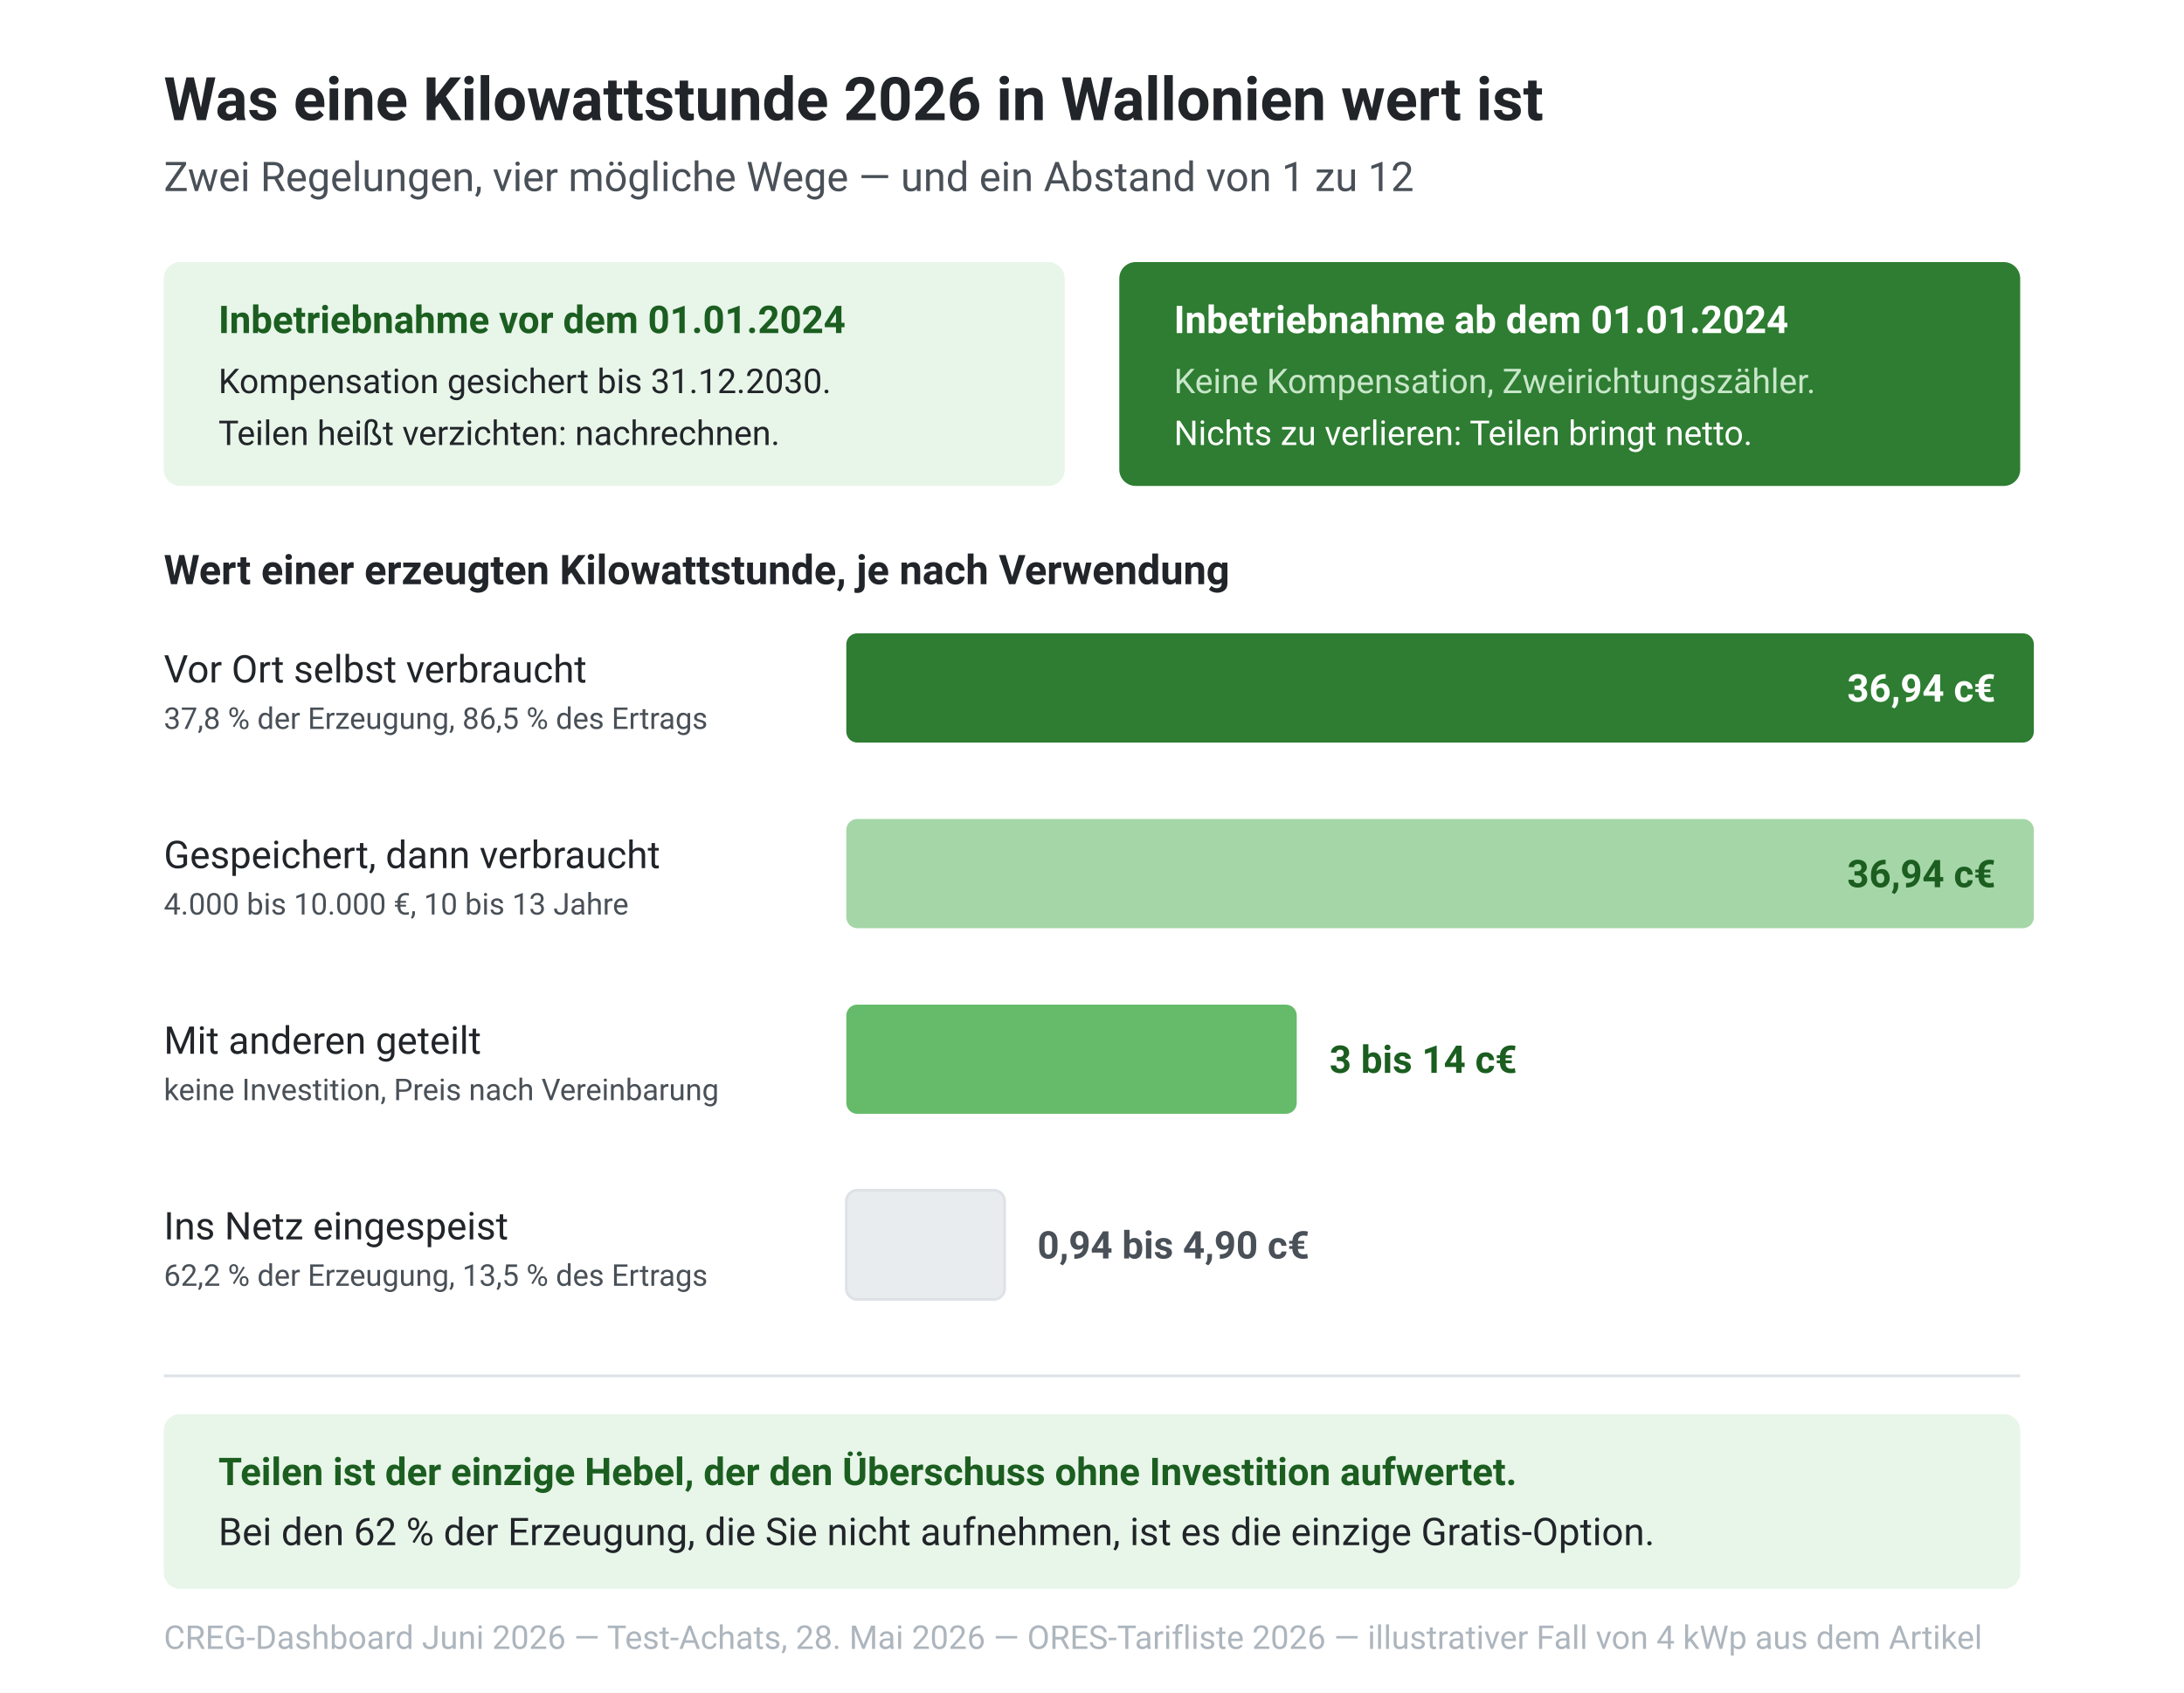
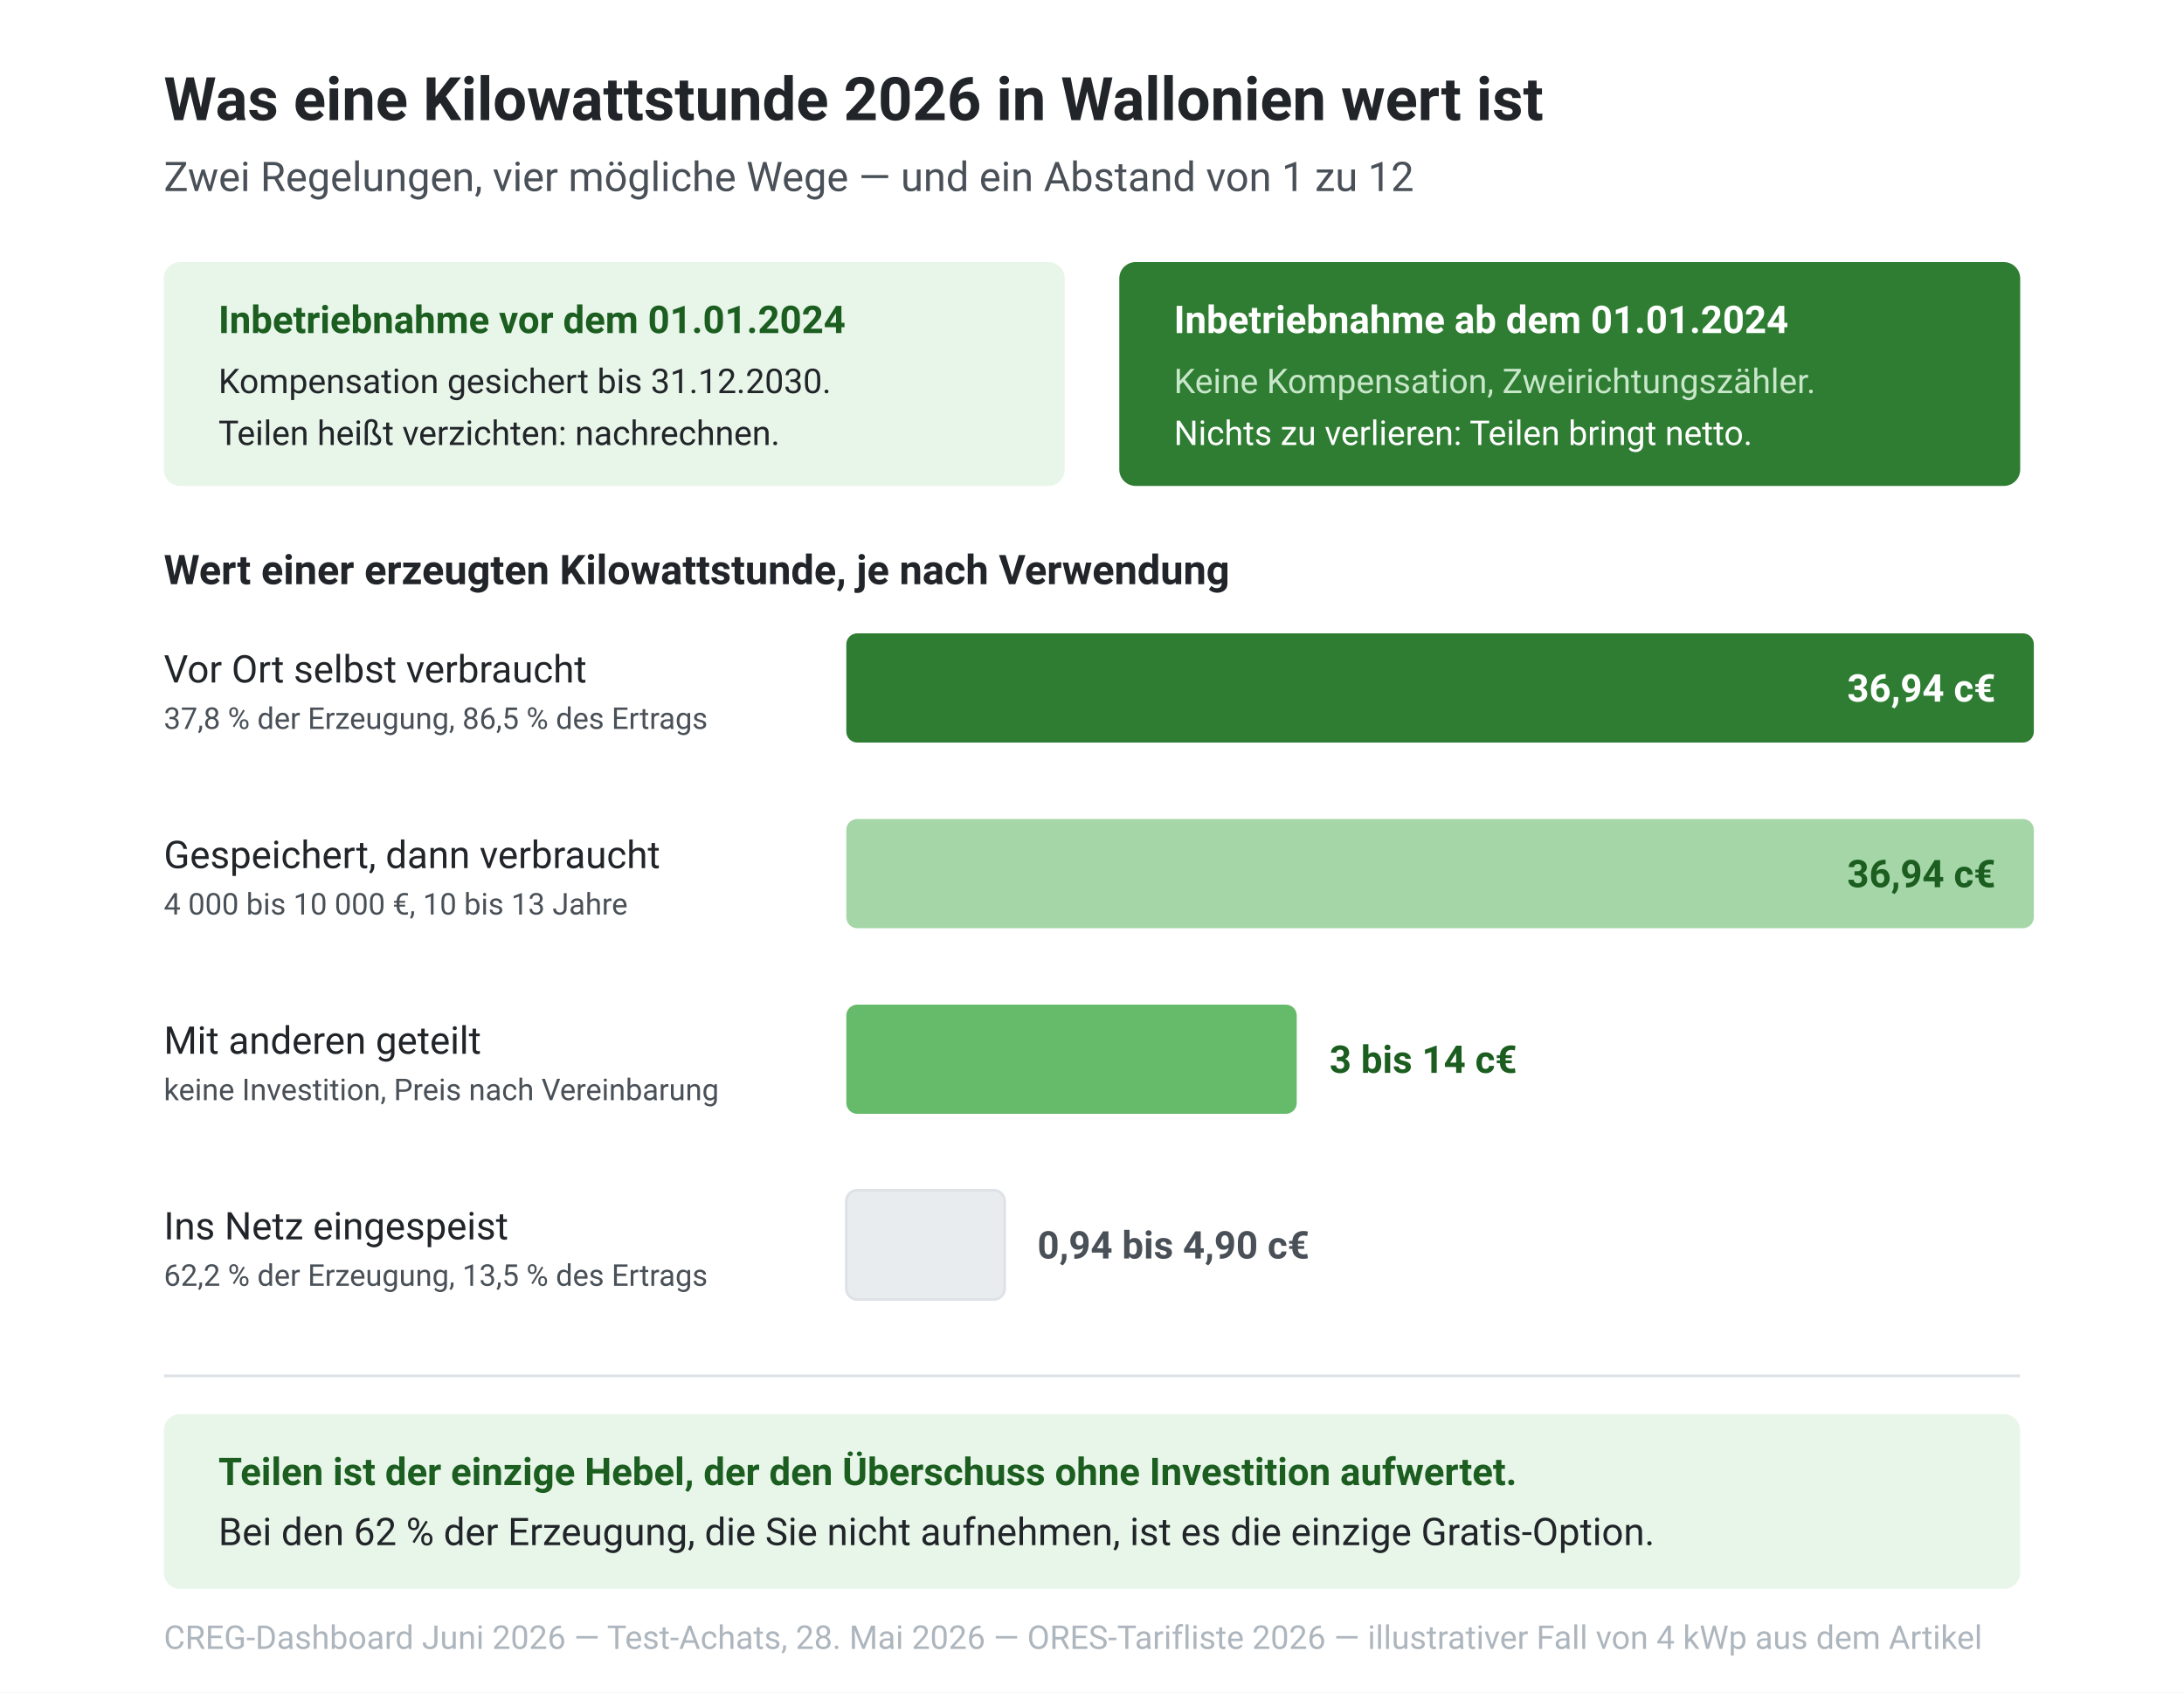
<svg xmlns="http://www.w3.org/2000/svg" viewBox="0 0 800 620" width="800" height="620" role="img" aria-labelledby="t d">
  <rect width="800" height="620" fill="#FFFFFF" />
  <g font-family="system-ui,-apple-system,'Segoe UI',Roboto,Helvetica,Arial,sans-serif">
    <text x="60" y="44" font-size="22" fill="#212529" font-weight="700">Was eine Kilowattstunde 2026 in Wallonien wert ist</text>
    <text x="60" y="70" font-size="15" fill="#495057" font-weight="400">Zwei Regelungen, vier mögliche Wege — und ein Abstand von 1 zu 12</text>
    <rect x="60" y="96" width="330" height="82" rx="6" fill="#e8f5e9" />
    <text x="80" y="122" font-size="14" fill="#1b5e20" font-weight="700">Inbetriebnahme vor dem 01.01.2024</text>
    <text x="80" y="144" font-size="12.5" fill="#212529" font-weight="400">Kompensation gesichert bis 31.12.2030.</text>
    <text x="80" y="163" font-size="12.5" fill="#212529" font-weight="400">Teilen heißt verzichten: nachrechnen.</text>
    <rect x="410" y="96" width="330" height="82" rx="6" fill="#2e7d32" />
    <text x="430" y="122" font-size="14" fill="#FFFFFF" font-weight="700">Inbetriebnahme ab dem 01.01.2024</text>
    <text x="430" y="144" font-size="12.5" fill="#c8e6c9" font-weight="400">Keine Kompensation, Zweirichtungszähler.</text>
    <text x="430" y="163" font-size="12.5" fill="#FFFFFF" font-weight="400">Nichts zu verlieren: Teilen bringt netto.</text>
    <text x="60" y="214" font-size="15" fill="#212529" font-weight="700">Wert einer erzeugten Kilowattstunde, je nach Verwendung</text>
    <text x="60" y="250" font-size="14" fill="#212529" font-weight="400">Vor Ort selbst verbraucht</text>
    <text x="60" y="267" font-size="11" fill="#495057" font-weight="400">37,8 % der Erzeugung, 86,5 % des Ertrags</text>
    <rect x="310" y="232" width="435" height="40" rx="4" fill="#2e7d32" />
    <text x="731" y="257" font-size="14" fill="#FFFFFF" font-weight="700" text-anchor="end">36,94 c€</text>
    <text x="60" y="318" font-size="14" fill="#212529" font-weight="400">Gespeichert, dann verbraucht</text>
-     <text x="60" y="335" font-size="11" fill="#495057" font-weight="400">4.000 bis 10.000 €, 10 bis 13 Jahre</text>
+     <text x="60" y="335" font-size="11" fill="#495057" font-weight="400">4 000 bis 10 000 €, 10 bis 13 Jahre</text>
    <rect x="310" y="300" width="435" height="40" rx="4" fill="#a5d6a7" />
    <text x="731" y="325" font-size="14" fill="#1b5e20" font-weight="700" text-anchor="end">36,94 c€</text>
    <text x="60" y="386" font-size="14" fill="#212529" font-weight="400">Mit anderen geteilt</text>
    <text x="60" y="403" font-size="11" fill="#495057" font-weight="400">keine Investition, Preis nach Vereinbarung</text>
    <rect x="310" y="368" width="165" height="40" rx="4" fill="#66bb6a" />
    <text x="487" y="393" font-size="14" fill="#1b5e20" font-weight="700">3 bis 14 c€</text>
    <text x="60" y="454" font-size="14" fill="#212529" font-weight="400">Ins Netz eingespeist</text>
    <text x="60" y="471" font-size="11" fill="#495057" font-weight="400">62,2 % der Erzeugung, 13,5 % des Ertrags</text>
    <rect x="310" y="436" width="58" height="40" rx="4" fill="#E9ECEF" stroke="#DEE2E6" />
    <text x="380" y="461" font-size="14" fill="#495057" font-weight="700">0,94 bis 4,90 c€</text>
    <line x1="60" y1="504" x2="740" y2="504" stroke="#DEE2E6" stroke-width="1" />
    <rect x="60" y="518" width="680" height="64" rx="6" fill="#e8f5e9" />
    <text x="80" y="544" font-size="14" fill="#1b5e20" font-weight="600">Teilen ist der einzige Hebel, der den Überschuss ohne Investition aufwertet.</text>
    <text x="80" y="566" font-size="14" fill="#212529" font-weight="400">Bei den 62 % der Erzeugung, die Sie nicht aufnehmen, ist es die einzige Gratis-Option.</text>
    <text x="60" y="604" font-size="12" fill="#ADB5BD" font-weight="400">CREG-Dashboard Juni 2026 — Test-Achats, 28. Mai 2026 — ORES-Tarifliste 2026 — illustrativer Fall von 4 kWp aus dem Artikel</text>
  </g>
</svg>
